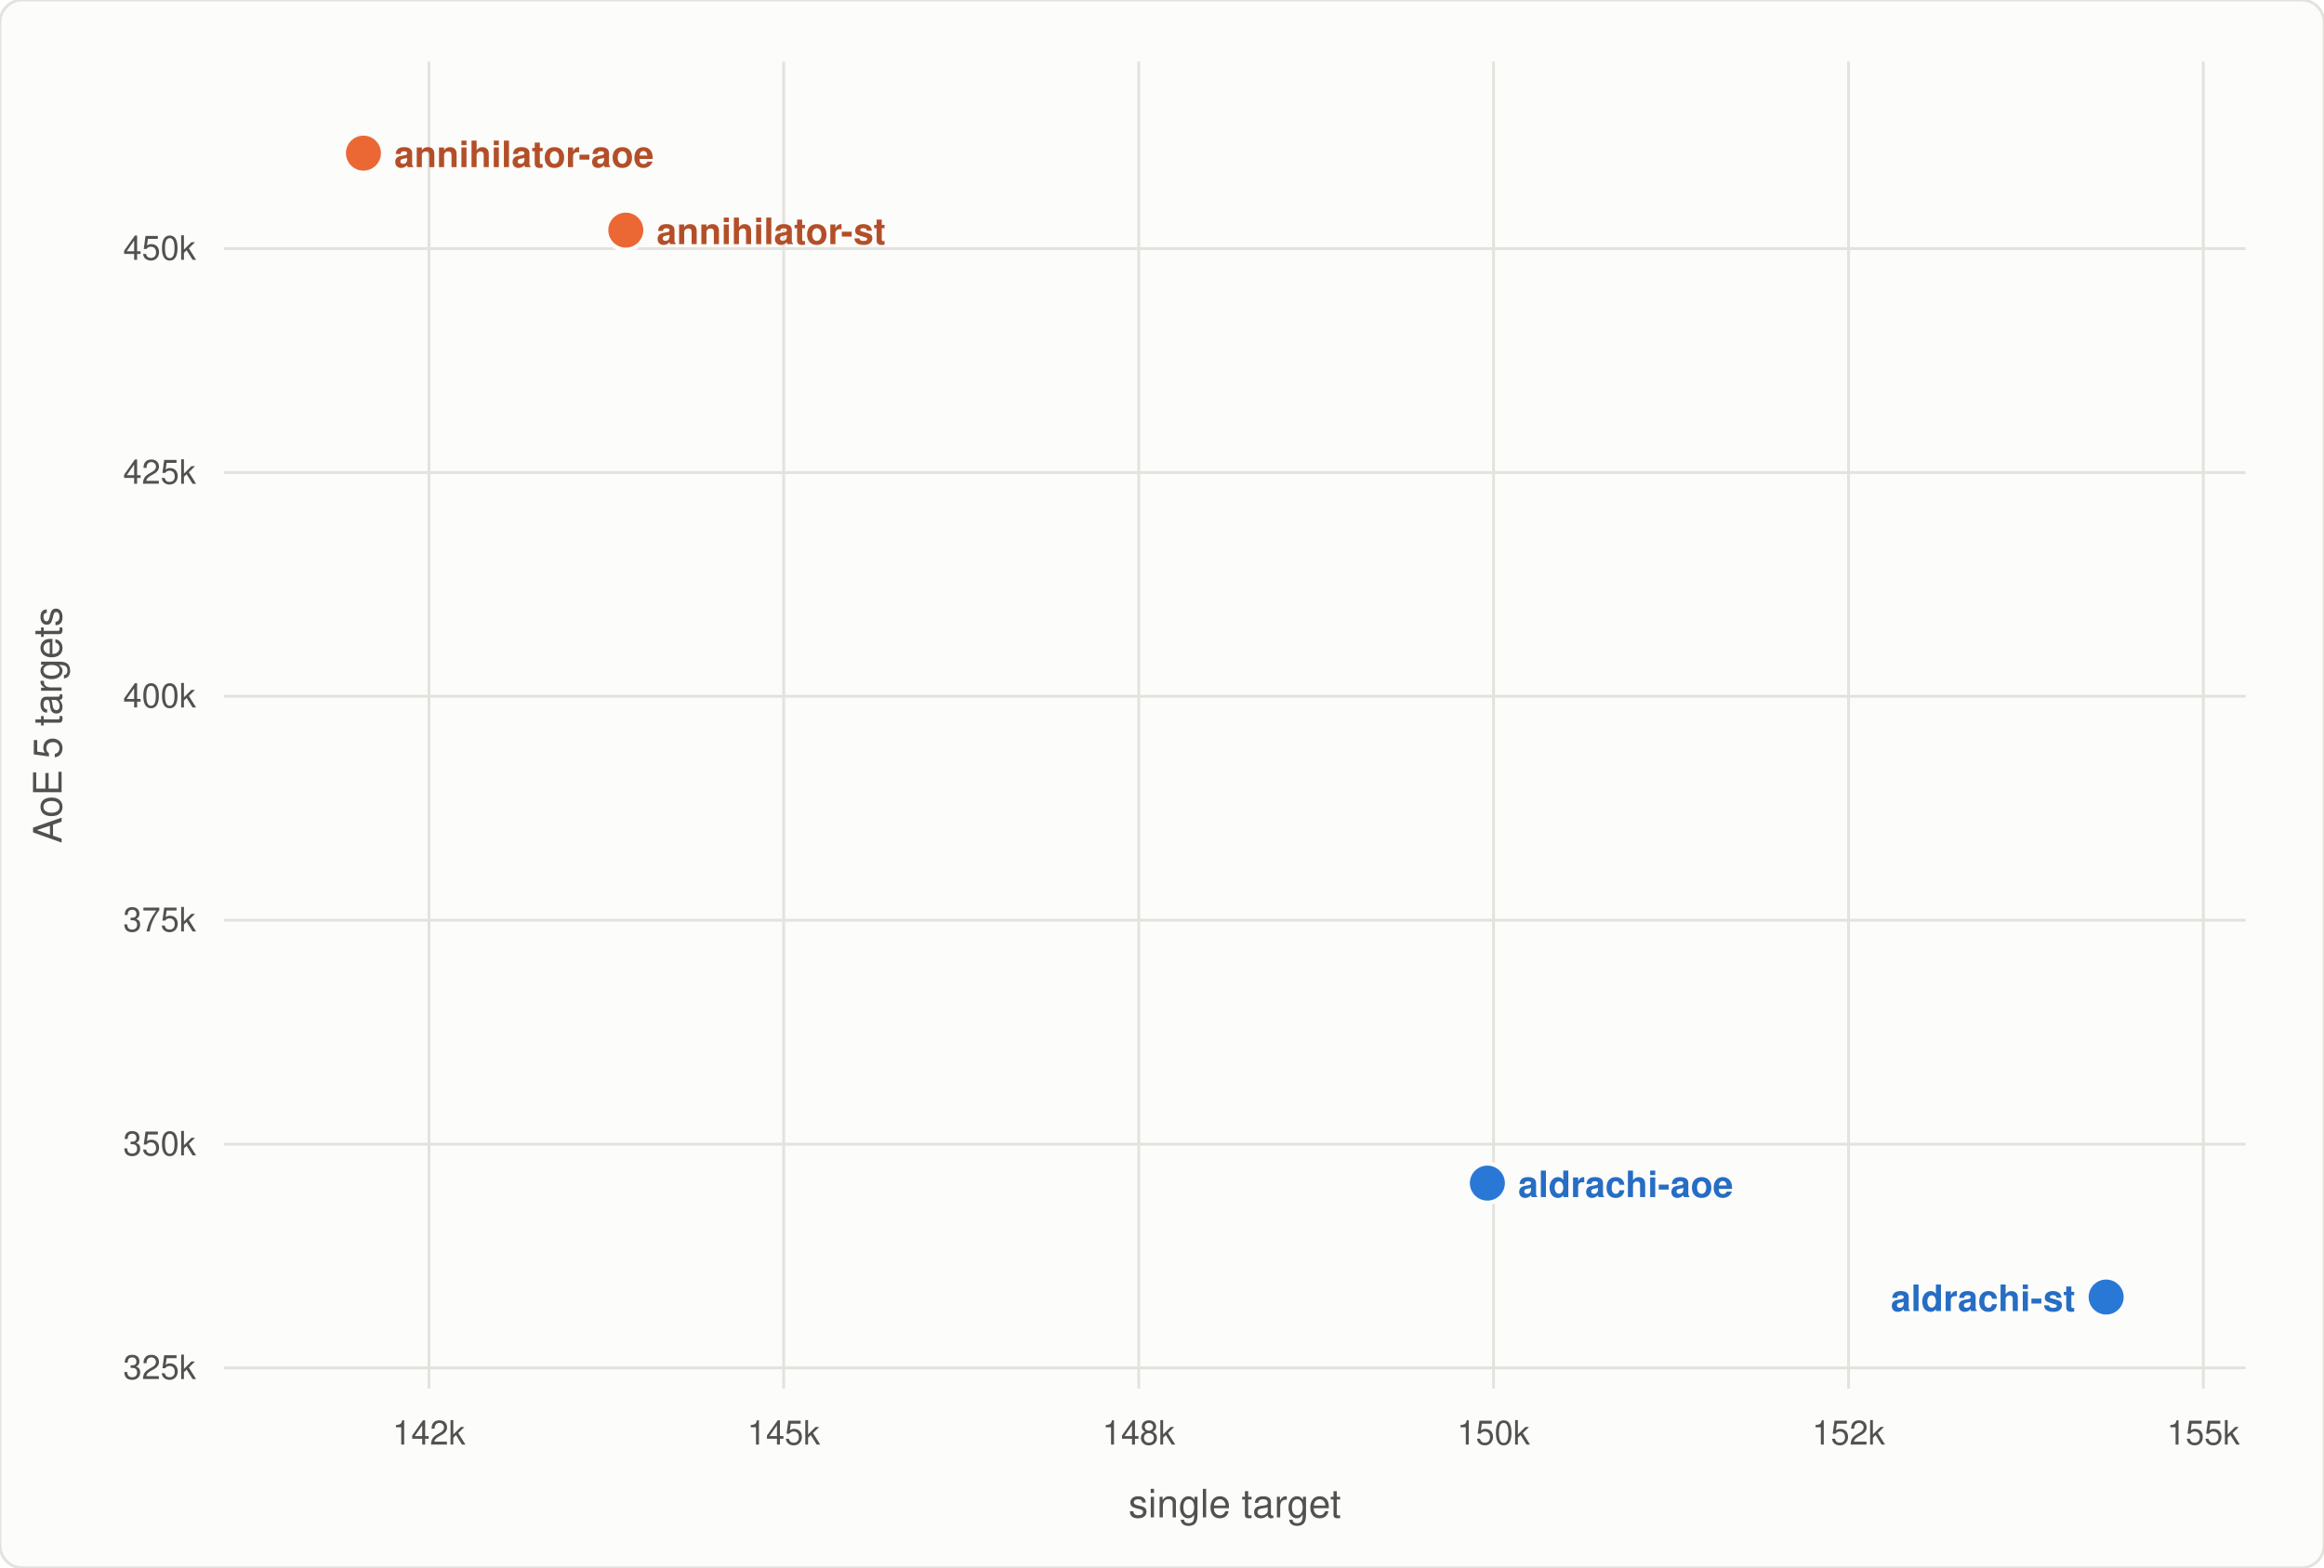
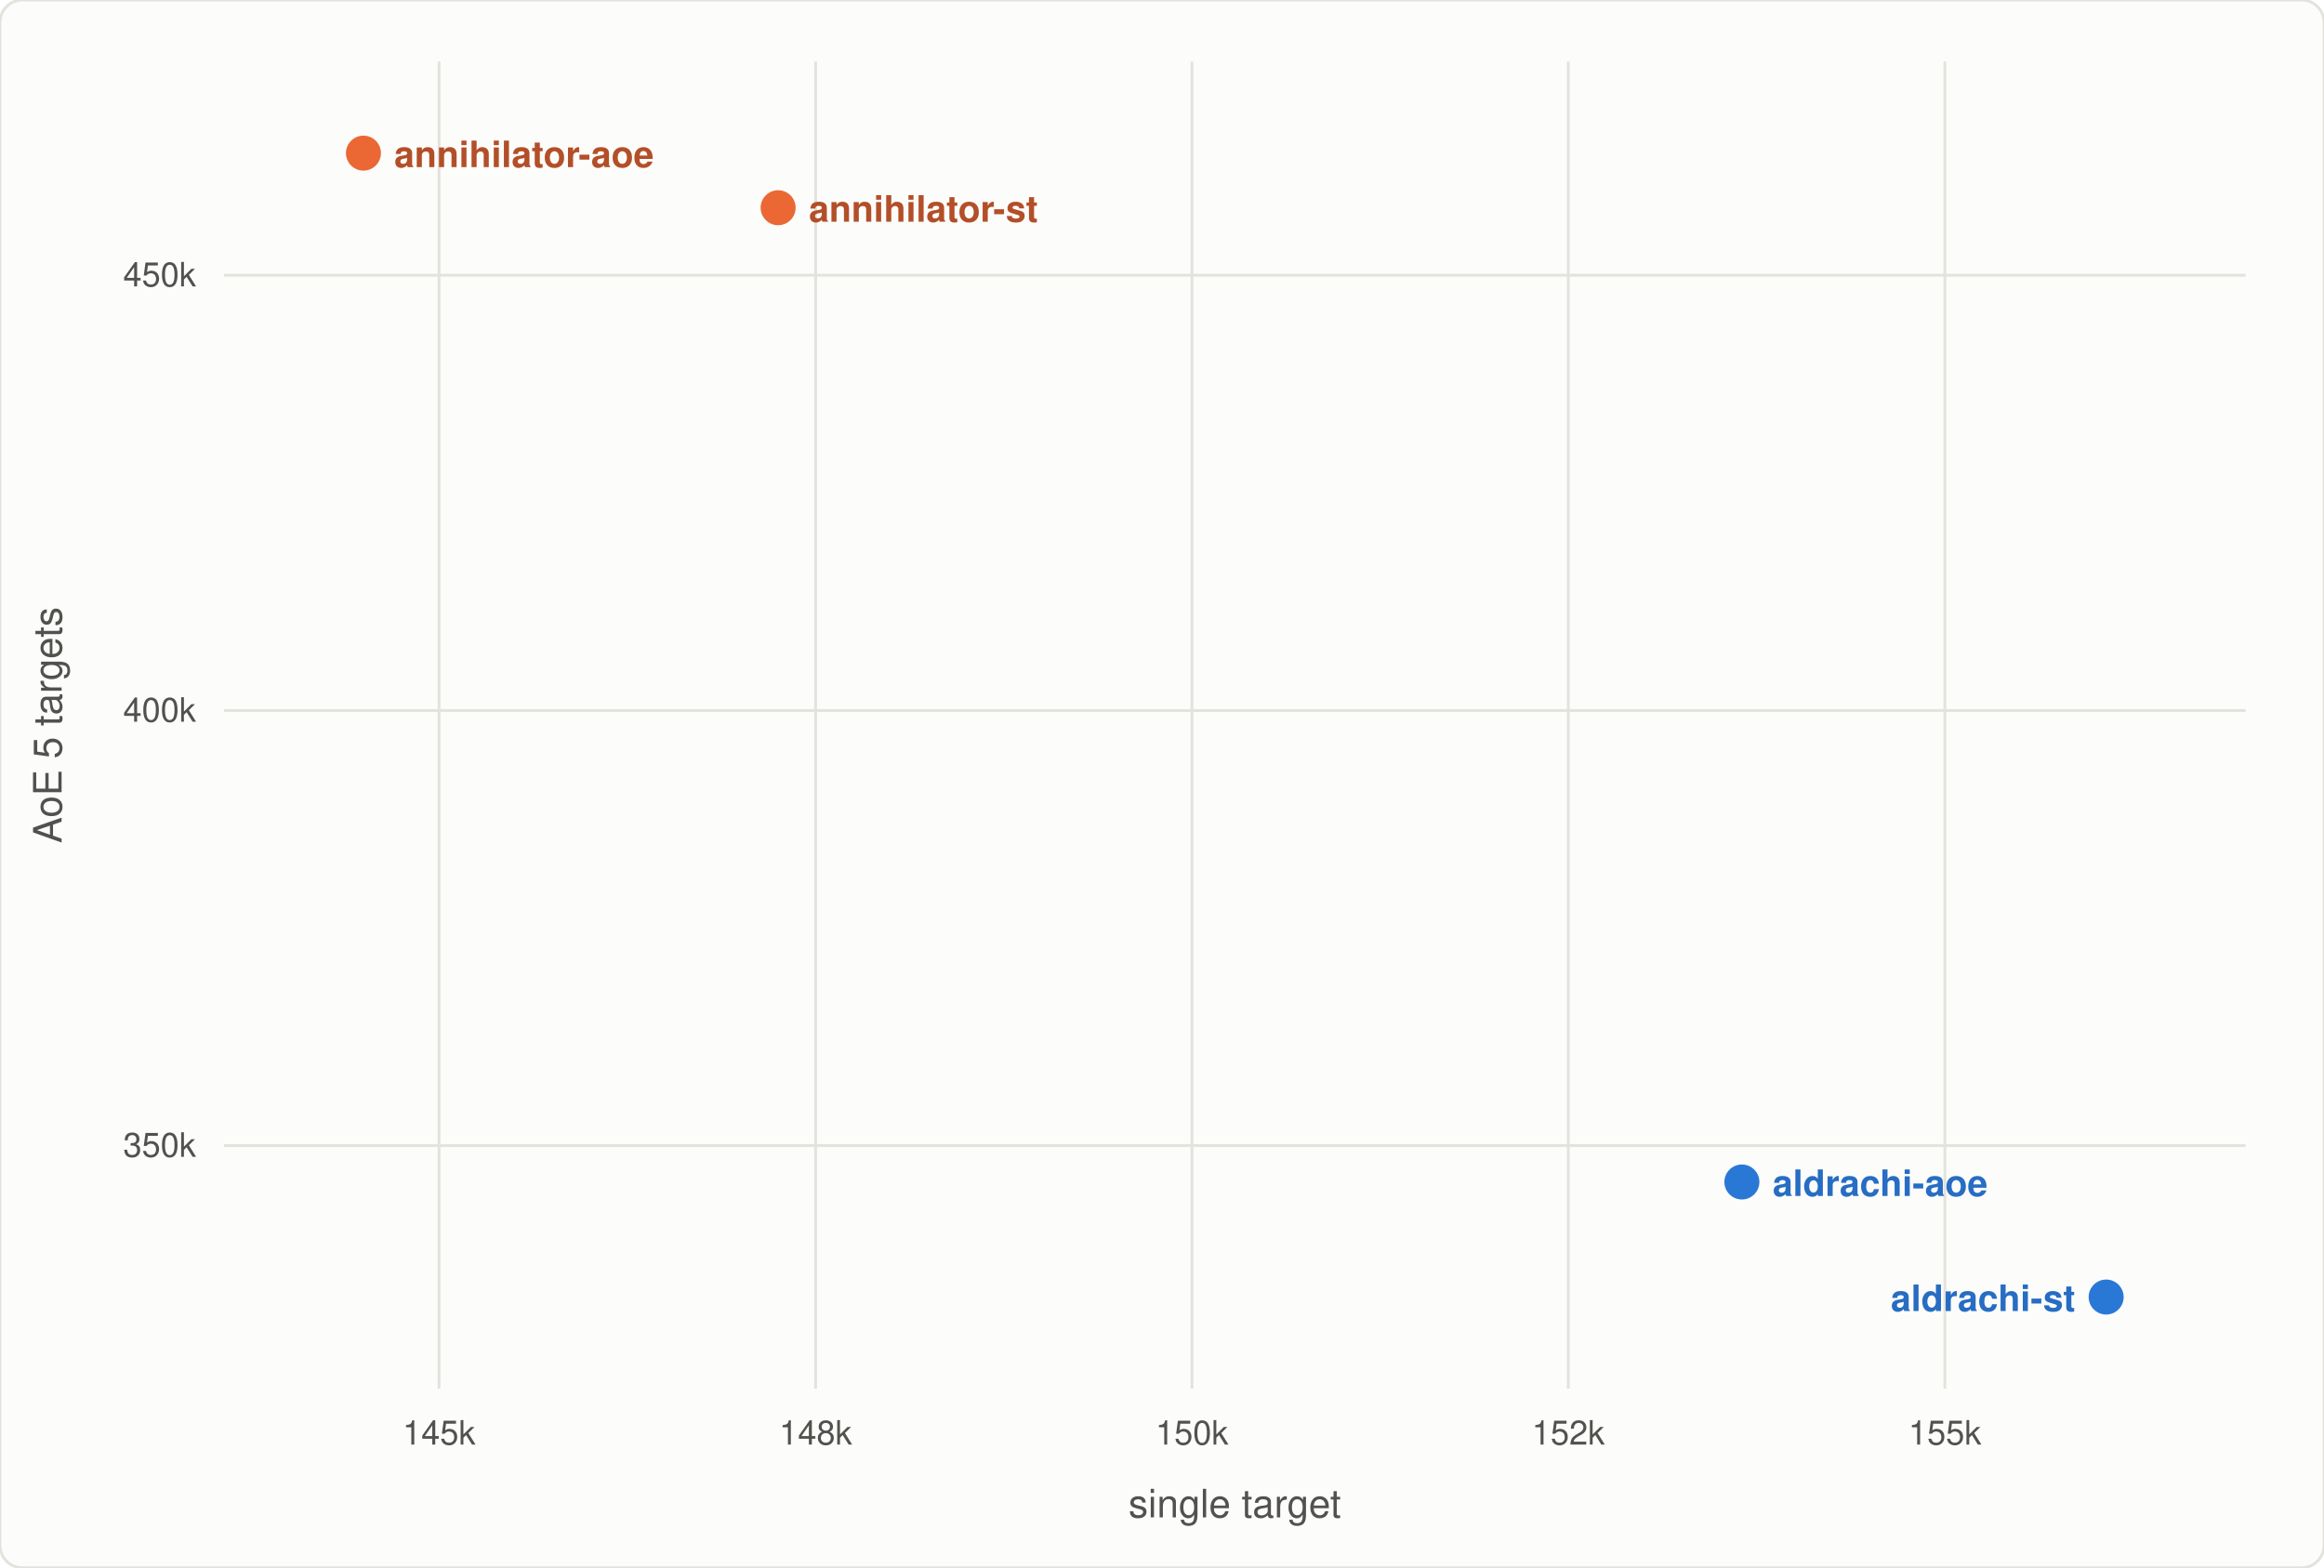
<svg xmlns="http://www.w3.org/2000/svg" viewBox="0 0 830 560" width="830" height="560" font-family="system-ui, -apple-system, Segoe UI, Helvetica, Arial, sans-serif" role="img" aria-labelledby="title desc">
  <rect width="830" height="560" rx="8" fill="#fcfcfb" stroke="#e3e2dc" />
-   <line x1="153.2" x2="153.2" y1="22" y2="496" stroke="#e3e2dc" />
-   <text x="153.2" y="516.0" font-size="12" fill="#52514e" text-anchor="middle">142k</text>
-   <line x1="279.9" x2="279.9" y1="22" y2="496" stroke="#e3e2dc" />
-   <text x="279.9" y="516.0" font-size="12" fill="#52514e" text-anchor="middle">145k</text>
-   <line x1="406.7" x2="406.7" y1="22" y2="496" stroke="#e3e2dc" />
-   <text x="406.7" y="516.0" font-size="12" fill="#52514e" text-anchor="middle">148k</text>
-   <line x1="533.4" x2="533.4" y1="22" y2="496" stroke="#e3e2dc" />
-   <text x="533.4" y="516.0" font-size="12" fill="#52514e" text-anchor="middle">150k</text>
-   <line x1="660.2" x2="660.2" y1="22" y2="496" stroke="#e3e2dc" />
-   <text x="660.2" y="516.0" font-size="12" fill="#52514e" text-anchor="middle">152k</text>
-   <line x1="786.9" x2="786.9" y1="22" y2="496" stroke="#e3e2dc" />
-   <text x="786.9" y="516.0" font-size="12" fill="#52514e" text-anchor="middle">155k</text>
-   <line x1="80" x2="802" y1="488.6" y2="488.6" stroke="#e3e2dc" />
-   <text x="70.0" y="492.6" font-size="12" fill="#52514e" text-anchor="end">325k</text>
-   <line x1="80" x2="802" y1="408.7" y2="408.7" stroke="#e3e2dc" />
-   <text x="70.0" y="412.7" font-size="12" fill="#52514e" text-anchor="end">350k</text>
-   <line x1="80" x2="802" y1="328.7" y2="328.7" stroke="#e3e2dc" />
-   <text x="70.0" y="332.7" font-size="12" fill="#52514e" text-anchor="end">375k</text>
-   <line x1="80" x2="802" y1="248.7" y2="248.7" stroke="#e3e2dc" />
-   <text x="70.0" y="252.7" font-size="12" fill="#52514e" text-anchor="end">400k</text>
-   <line x1="80" x2="802" y1="168.8" y2="168.8" stroke="#e3e2dc" />
-   <text x="70.0" y="172.8" font-size="12" fill="#52514e" text-anchor="end">425k</text>
-   <line x1="80" x2="802" y1="88.8" y2="88.8" stroke="#e3e2dc" />
-   <text x="70.0" y="92.8" font-size="12" fill="#52514e" text-anchor="end">450k</text>
+   <line x1="156.8" x2="156.8" y1="22" y2="496" stroke="#e3e2dc" />
+   <text x="156.8" y="516.0" font-size="12" fill="#52514e" text-anchor="middle">145k</text>
+   <line x1="291.3" x2="291.3" y1="22" y2="496" stroke="#e3e2dc" />
+   <text x="291.3" y="516.0" font-size="12" fill="#52514e" text-anchor="middle">148k</text>
+   <line x1="425.7" x2="425.7" y1="22" y2="496" stroke="#e3e2dc" />
+   <text x="425.7" y="516.0" font-size="12" fill="#52514e" text-anchor="middle">150k</text>
+   <line x1="560.1" x2="560.1" y1="22" y2="496" stroke="#e3e2dc" />
+   <text x="560.1" y="516.0" font-size="12" fill="#52514e" text-anchor="middle">152k</text>
+   <line x1="694.6" x2="694.6" y1="22" y2="496" stroke="#e3e2dc" />
+   <text x="694.6" y="516.0" font-size="12" fill="#52514e" text-anchor="middle">155k</text>
+   <line x1="80" x2="802" y1="409.2" y2="409.2" stroke="#e3e2dc" />
+   <text x="70.0" y="413.2" font-size="12" fill="#52514e" text-anchor="end">350k</text>
+   <line x1="80" x2="802" y1="253.8" y2="253.8" stroke="#e3e2dc" />
+   <text x="70.0" y="257.8" font-size="12" fill="#52514e" text-anchor="end">400k</text>
+   <line x1="80" x2="802" y1="98.3" y2="98.3" stroke="#e3e2dc" />
+   <text x="70.0" y="102.3" font-size="12" fill="#52514e" text-anchor="end">450k</text>
  <text x="441.0" y="542.0" font-size="14" fill="#52514e" text-anchor="middle">single target</text>
  <text x="22.0" y="259.0" font-size="14" fill="#52514e" text-anchor="middle" transform="rotate(-90 22 259.0)">AoE 5 targets</text>
  <g class="build">
    <circle cx="752.2" cy="463.3" r="7" fill="#2a78d6" stroke="#fcfcfb" stroke-width="1.5" />
    <text x="741.2" y="468.3" font-size="13" fill="#266dc3" text-anchor="end" font-weight="600">aldrachi-st</text>
  </g>
  <g class="build">
-     <circle cx="531.2" cy="422.6" r="7" fill="#2a78d6" stroke="#fcfcfb" stroke-width="1.5" />
-     <text x="542.2" y="427.6" font-size="13" fill="#266dc3" text-anchor="start" font-weight="600">aldrachi-aoe</text>
+     <circle cx="622.1" cy="422.2" r="7" fill="#2a78d6" stroke="#fcfcfb" stroke-width="1.5" />
+     <text x="633.1" y="427.2" font-size="13" fill="#266dc3" text-anchor="start" font-weight="600">aldrachi-aoe</text>
  </g>
  <g class="build">
-     <circle cx="223.5" cy="82.2" r="7" fill="#eb6834" stroke="#fcfcfb" stroke-width="1.5" />
-     <text x="234.5" y="87.2" font-size="13" fill="#b34f28" text-anchor="start" font-weight="600">annihilator-st</text>
+     <circle cx="277.9" cy="74.2" r="7" fill="#eb6834" stroke="#fcfcfb" stroke-width="1.5" />
+     <text x="288.9" y="79.2" font-size="13" fill="#b34f28" text-anchor="start" font-weight="600">annihilator-st</text>
  </g>
  <g class="build">
    <circle cx="129.8" cy="54.7" r="7" fill="#eb6834" stroke="#fcfcfb" stroke-width="1.5" />
    <text x="140.8" y="59.7" font-size="13" fill="#b34f28" text-anchor="start" font-weight="600">annihilator-aoe</text>
  </g>
</svg>
